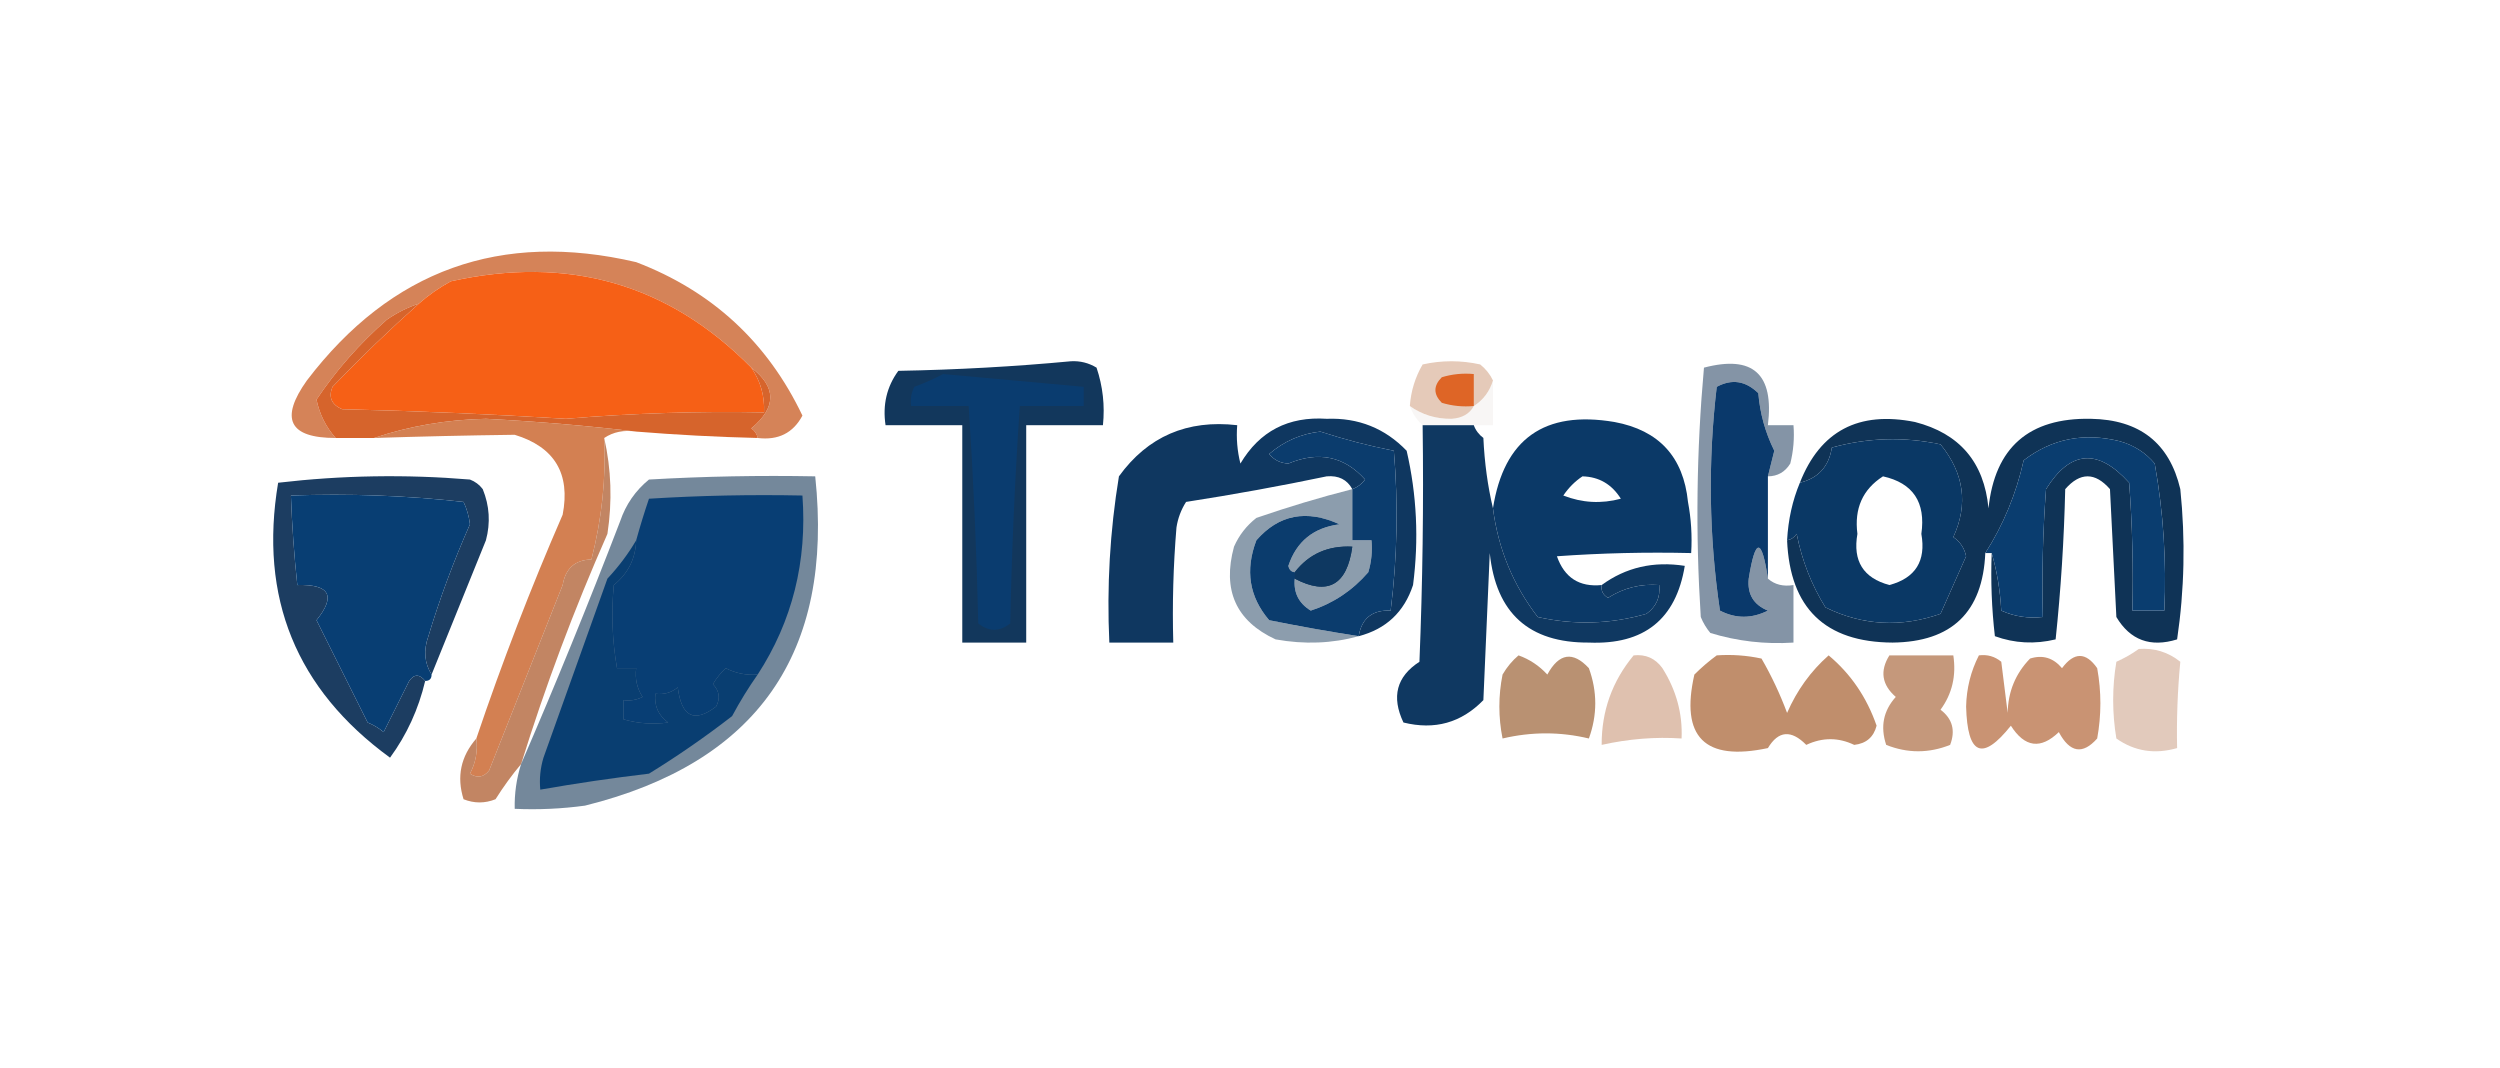
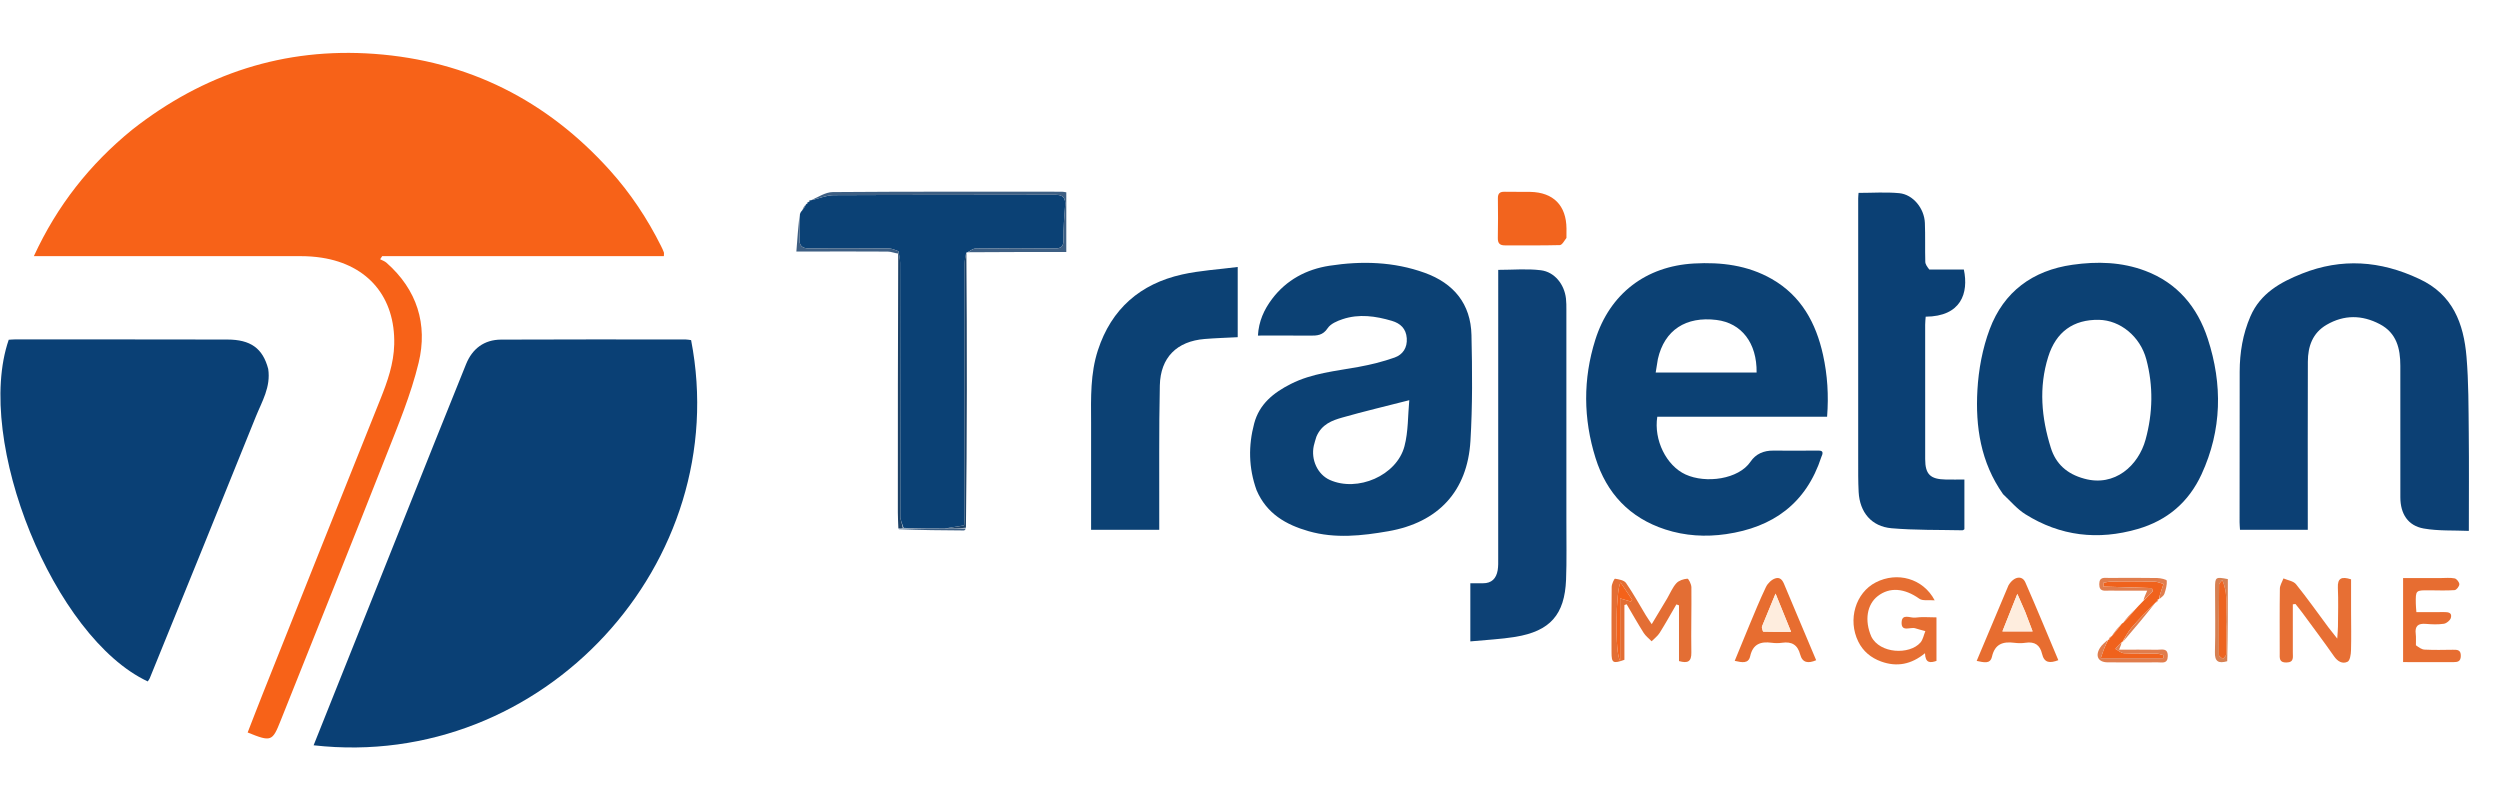
- <svg xmlns="http://www.w3.org/2000/svg" version="1.1" width="391px" height="167px" style="shape-rendering:geometricPrecision; text-rendering:geometricPrecision; image-rendering:optimizeQuality; fill-rule:evenodd; clip-rule:evenodd">
-   <g>
-     <path style="opacity:0.882" fill="#cf7242" d="M 118.5,68.5 C 118.389,67.883 118.056,67.383 117.5,67C 121.463,63.705 121.463,60.538 117.5,57.5C 104.577,44.396 88.911,39.896 70.5,44C 68.677,44.997 67.01,46.164 65.5,47.5C 63.745,48.072 62.078,48.906 60.5,50C 56.186,53.8 52.52,57.967 49.5,62.5C 49.984,64.801 50.984,66.801 52.5,68.5C 45.219,68.508 43.719,65.508 48,59.5C 61.17,42.221 78.337,36.054 99.5,41C 111.367,45.534 120.034,53.534 125.5,65C 124.046,67.728 121.712,68.894 118.5,68.5 Z" />
-   </g>
-   <g>
-     <path style="opacity:1" fill="#f66016" d="M 117.5,57.5 C 118.933,59.558 119.6,61.892 119.5,64.5C 109.148,64.296 98.814,64.629 88.5,65.5C 76.846,64.778 65.179,64.278 53.5,64C 51.842,63.275 51.342,62.108 52,60.5C 56.473,55.855 60.973,51.522 65.5,47.5C 67.01,46.164 68.677,44.997 70.5,44C 88.911,39.896 104.577,44.396 117.5,57.5 Z" />
-   </g>
-   <g>
-     <path style="opacity:0.388" fill="#bd764a" d="M 233.5,59.5 C 232.978,61.219 231.978,62.553 230.5,63.5C 229.848,64.725 228.681,65.392 227,65.5C 224.558,65.518 222.392,64.851 220.5,63.5C 220.665,61.173 221.331,59.007 222.5,57C 225.5,56.333 228.5,56.333 231.5,57C 232.381,57.708 233.047,58.542 233.5,59.5 Z" />
-   </g>
-   <g>
-     <path style="opacity:1" fill="#de6526" d="M 230.5,63.5 C 228.801,63.66 227.134,63.493 225.5,63C 224.167,61.667 224.167,60.333 225.5,59C 227.134,58.507 228.801,58.34 230.5,58.5C 230.5,60.167 230.5,61.833 230.5,63.5 Z" />
-   </g>
-   <g>
-     <path style="opacity:1" fill="#12375c" d="M 167.5,56.5 C 168.93,56.421 170.264,56.754 171.5,57.5C 172.484,60.428 172.817,63.428 172.5,66.5C 168.5,66.5 164.5,66.5 160.5,66.5C 160.5,77.833 160.5,89.167 160.5,100.5C 157.167,100.5 153.833,100.5 150.5,100.5C 150.5,89.167 150.5,77.833 150.5,66.5C 146.5,66.5 142.5,66.5 138.5,66.5C 138.02,63.315 138.686,60.481 140.5,58C 149.676,57.83 158.676,57.33 167.5,56.5 Z" />
-   </g>
-   <g>
-     <path style="opacity:1" fill="#0a3c6f" d="M 147.5,58.5 C 154.833,59.167 162.167,59.833 169.5,60.5C 169.5,61.5 169.5,62.5 169.5,63.5C 166.167,63.5 162.833,63.5 159.5,63.5C 158.732,74.801 158.232,86.134 158,97.5C 156.333,98.833 154.667,98.833 153,97.5C 152.744,86.141 152.244,74.808 151.5,63.5C 148.5,63.5 145.5,63.5 142.5,63.5C 142.351,62.448 142.517,61.448 143,60.5C 144.622,59.901 146.122,59.234 147.5,58.5 Z" />
-   </g>
-   <g>
-     <path style="opacity:0.966" fill="#d55f25" d="M 65.5,47.5 C 60.973,51.522 56.473,55.855 52,60.5C 51.342,62.108 51.842,63.275 53.5,64C 65.179,64.278 76.846,64.778 88.5,65.5C 98.814,64.629 109.148,64.296 119.5,64.5C 119.6,61.892 118.933,59.558 117.5,57.5C 121.463,60.538 121.463,63.705 117.5,67C 118.056,67.383 118.389,67.883 118.5,68.5C 112.155,68.347 105.822,68.014 99.5,67.5C 91.842,66.585 84.008,65.918 76,65.5C 69.882,65.632 64.049,66.632 58.5,68.5C 56.5,68.5 54.5,68.5 52.5,68.5C 50.984,66.801 49.984,64.801 49.5,62.5C 52.52,57.967 56.186,53.8 60.5,50C 62.078,48.906 63.745,48.072 65.5,47.5 Z" />
-   </g>
-   <g>
-     <path style="opacity:0.055" fill="#806048" d="M 233.5,59.5 C 233.5,61.833 233.5,64.167 233.5,66.5C 232.5,66.5 231.5,66.5 230.5,66.5C 227.833,66.5 225.167,66.5 222.5,66.5C 221.599,65.71 220.932,64.71 220.5,63.5C 222.392,64.851 224.558,65.518 227,65.5C 228.681,65.392 229.848,64.725 230.5,63.5C 231.978,62.553 232.978,61.219 233.5,59.5 Z" />
-   </g>
-   <g>
-     <path style="opacity:0.867" fill="#cc6c37" d="M 99.5,67.5 C 97.585,67.216 95.919,67.549 94.5,68.5C 94.793,74.812 94.127,81.145 92.5,87.5C 89.951,87.561 88.451,88.894 88,91.5C 84.133,101.221 80.3,110.888 76.5,120.5C 75.635,121.583 74.635,121.749 73.5,121C 74.406,119.301 74.739,117.467 74.5,115.5C 78.512,103.628 83.012,91.961 88,80.5C 89.239,74.075 86.739,69.909 80.5,68C 73.032,68.097 65.699,68.264 58.5,68.5C 64.049,66.632 69.882,65.632 76,65.5C 84.008,65.918 91.842,66.585 99.5,67.5 Z" />
-   </g>
-   <g>
-     <path style="opacity:1" fill="#0a396b" d="M 276.5,74.5 C 276.5,79.833 276.5,85.167 276.5,90.5C 275.54,84.043 274.54,84.043 273.5,90.5C 273.257,92.921 274.257,94.588 276.5,95.5C 273.966,96.777 271.466,96.777 269,95.5C 267.279,83.868 267.113,72.202 268.5,60.5C 270.861,59.224 273.028,59.557 275,61.5C 275.261,64.663 276.094,67.663 277.5,70.5C 277.154,71.849 276.821,73.183 276.5,74.5 Z" />
-   </g>
-   <g>
-     <path style="opacity:0.945" fill="#0f3258" d="M 67.5,105.5 C 66.377,103.712 66.211,101.712 67,99.5C 68.792,93.57 70.959,87.736 73.5,82C 73.355,80.774 73.022,79.607 72.5,78.5C 63.525,77.502 54.525,77.168 45.5,77.5C 45.669,82.181 46.002,86.848 46.5,91.5C 51.574,91.361 52.574,93.194 49.5,97C 52.167,102.334 54.834,107.667 57.5,113C 58.416,113.374 59.25,113.874 60,114.5C 61.327,111.869 62.66,109.202 64,106.5C 64.77,105.402 65.603,105.402 66.5,106.5C 65.452,110.926 63.618,114.926 61,118.5C 46.315,107.794 40.482,93.461 43.5,75.5C 53.483,74.334 63.483,74.168 73.5,75C 74.308,75.308 74.975,75.808 75.5,76.5C 76.562,79.103 76.728,81.769 76,84.5C 73.154,91.521 70.32,98.521 67.5,105.5 Z" />
-   </g>
-   <g>
-     <path style="opacity:1" fill="#083e73" d="M 67.5,105.5 C 67.5,106.167 67.167,106.5 66.5,106.5C 65.603,105.402 64.77,105.402 64,106.5C 62.66,109.202 61.327,111.869 60,114.5C 59.25,113.874 58.416,113.374 57.5,113C 54.834,107.667 52.167,102.334 49.5,97C 52.574,93.194 51.574,91.361 46.5,91.5C 46.002,86.848 45.669,82.181 45.5,77.5C 54.525,77.168 63.525,77.502 72.5,78.5C 73.022,79.607 73.355,80.774 73.5,82C 70.959,87.736 68.792,93.57 67,99.5C 66.211,101.712 66.377,103.712 67.5,105.5 Z" />
-   </g>
-   <g>
-     <path style="opacity:1" fill="#0f3760" d="M 212.5,99.5 C 212.967,96.703 214.633,95.369 217.5,95.5C 218.538,87.194 218.705,78.861 218,70.5C 214.146,69.744 210.312,68.744 206.5,67.5C 203.472,67.847 200.806,69.014 198.5,71C 199.263,71.944 200.263,72.444 201.5,72.5C 206.234,70.525 210.234,71.359 213.5,75C 212.956,75.717 212.289,76.217 211.5,76.5C 210.688,75.007 209.355,74.34 207.5,74.5C 200.273,76.012 192.939,77.345 185.5,78.5C 184.719,79.729 184.219,81.062 184,82.5C 183.501,88.491 183.334,94.491 183.5,100.5C 180.167,100.5 176.833,100.5 173.5,100.5C 173.09,91.75 173.59,83.084 175,74.5C 179.513,68.265 185.68,65.599 193.5,66.5C 193.338,68.527 193.505,70.527 194,72.5C 197.001,67.434 201.501,65.101 207.5,65.5C 212.444,65.313 216.611,66.98 220,70.5C 221.591,77.392 221.924,84.392 221,91.5C 219.613,95.721 216.779,98.388 212.5,99.5 Z M 202.5,90.5 C 202.5,90.167 202.5,89.833 202.5,89.5C 204.712,86.642 207.712,85.309 211.5,85.5C 210.67,91.534 207.67,93.201 202.5,90.5 Z" />
-   </g>
-   <g>
-     <path style="opacity:1" fill="#0b3c6d" d="M 212.5,99.5 C 207.858,98.778 203.191,97.944 198.5,97C 195.379,93.356 194.712,89.189 196.5,84.5C 200.011,80.478 204.344,79.645 209.5,82C 205.43,82.524 202.764,84.691 201.5,88.5C 201.624,89.107 201.957,89.44 202.5,89.5C 202.5,89.833 202.5,90.167 202.5,90.5C 202.284,92.681 203.117,94.347 205,95.5C 208.526,94.356 211.526,92.356 214,89.5C 214.494,87.866 214.66,86.199 214.5,84.5C 213.5,84.5 212.5,84.5 211.5,84.5C 211.5,81.833 211.5,79.167 211.5,76.5C 212.289,76.217 212.956,75.717 213.5,75C 210.234,71.359 206.234,70.525 201.5,72.5C 200.263,72.444 199.263,71.944 198.5,71C 200.806,69.014 203.472,67.847 206.5,67.5C 210.312,68.744 214.146,69.744 218,70.5C 218.705,78.861 218.538,87.194 217.5,95.5C 214.633,95.369 212.967,96.703 212.5,99.5 Z M 202.5,90.5 C 202.5,90.167 202.5,89.833 202.5,89.5C 204.712,86.642 207.712,85.309 211.5,85.5C 210.67,91.534 207.67,93.201 202.5,90.5 Z" />
-   </g>
-   <g>
-     <path style="opacity:0.484" fill="#113354" d="M 211.5,76.5 C 211.5,79.167 211.5,81.833 211.5,84.5C 212.5,84.5 213.5,84.5 214.5,84.5C 214.66,86.199 214.494,87.866 214,89.5C 211.526,92.356 208.526,94.356 205,95.5C 203.117,94.347 202.284,92.681 202.5,90.5C 207.67,93.201 210.67,91.534 211.5,85.5C 207.712,85.309 204.712,86.642 202.5,89.5C 201.957,89.44 201.624,89.107 201.5,88.5C 202.764,84.691 205.43,82.524 209.5,82C 204.344,79.645 200.011,80.478 196.5,84.5C 194.712,89.189 195.379,93.356 198.5,97C 203.191,97.944 207.858,98.778 212.5,99.5C 208.354,100.647 204.02,100.814 199.5,100C 193.311,97.136 191.144,92.303 193,85.5C 193.785,83.714 194.951,82.214 196.5,81C 201.464,79.287 206.464,77.787 211.5,76.5 Z M 202.5,90.5 C 202.5,90.167 202.5,89.833 202.5,89.5C 204.712,86.642 207.712,85.309 211.5,85.5C 210.67,91.534 207.67,93.201 202.5,90.5 Z" />
-   </g>
-   <g>
-     <path style="opacity:1" fill="#0f3356" d="M 311.5,86.5 C 312.319,89.305 312.819,92.305 313,95.5C 315.041,96.423 317.208,96.756 319.5,96.5C 319.334,89.825 319.5,83.158 320,76.5C 323.786,70.416 328.12,70.083 333,75.5C 333.5,82.158 333.666,88.825 333.5,95.5C 335.167,95.5 336.833,95.5 338.5,95.5C 338.856,87.762 338.356,80.095 337,72.5C 335.565,70.789 333.731,69.622 331.5,69C 325.906,67.618 320.906,68.618 316.5,72C 315.33,77.237 313.33,82.07 310.5,86.5C 310.101,95.732 305.268,100.399 296,100.5C 285.443,100.444 279.943,95.11 279.5,84.5C 280.117,84.389 280.617,84.056 281,83.5C 281.824,87.656 283.324,91.489 285.5,95C 291.307,97.845 297.307,98.179 303.5,96C 304.825,93.015 306.158,90.015 307.5,87C 307.241,85.739 306.574,84.739 305.5,84C 307.857,78.879 307.191,74.046 303.5,69.5C 297.807,68.279 292.14,68.446 286.5,70C 286.043,72.956 284.377,74.789 281.5,75.5C 284.685,67.404 290.685,64.237 299.5,66C 306.484,67.793 310.317,72.293 311,79.5C 311.996,69.987 317.33,65.321 327,65.5C 334.639,65.627 339.306,69.293 341,76.5C 341.814,84.413 341.647,92.246 340.5,100C 336.328,101.291 333.161,100.124 331,96.5C 330.667,89.833 330.333,83.167 330,76.5C 327.667,73.833 325.333,73.833 323,76.5C 322.817,84.412 322.317,92.246 321.5,100C 318.24,100.784 315.073,100.617 312,99.5C 311.501,95.179 311.334,90.846 311.5,86.5 Z" />
-   </g>
-   <g>
-     <path style="opacity:1" fill="#0a3d6f" d="M 311.5,86.5 C 311.167,86.5 310.833,86.5 310.5,86.5C 313.33,82.07 315.33,77.237 316.5,72C 320.906,68.618 325.906,67.618 331.5,69C 333.731,69.622 335.565,70.789 337,72.5C 338.356,80.095 338.856,87.762 338.5,95.5C 336.833,95.5 335.167,95.5 333.5,95.5C 333.666,88.825 333.5,82.158 333,75.5C 328.12,70.083 323.786,70.416 320,76.5C 319.5,83.158 319.334,89.825 319.5,96.5C 317.208,96.756 315.041,96.423 313,95.5C 312.819,92.305 312.319,89.305 311.5,86.5 Z" />
-   </g>
-   <g>
-     <path style="opacity:0.999" fill="#0a3865" d="M 279.5,84.5 C 279.676,81.273 280.343,78.273 281.5,75.5C 284.377,74.789 286.043,72.956 286.5,70C 292.14,68.446 297.807,68.279 303.5,69.5C 307.191,74.046 307.857,78.879 305.5,84C 306.574,84.739 307.241,85.739 307.5,87C 306.158,90.015 304.825,93.015 303.5,96C 297.307,98.179 291.307,97.845 285.5,95C 283.324,91.489 281.824,87.656 281,83.5C 280.617,84.056 280.117,84.389 279.5,84.5 Z M 294.5,74.5 C 299.204,75.55 301.204,78.55 300.5,83.5C 301.25,87.739 299.583,90.405 295.5,91.5C 291.417,90.405 289.75,87.739 290.5,83.5C 289.985,79.54 291.318,76.54 294.5,74.5 Z" />
-   </g>
-   <g>
-     <path style="opacity:1" fill="#0b3967" d="M 250.5,91.5 C 250.369,92.376 250.702,93.043 251.5,93.5C 253.943,91.945 256.61,91.278 259.5,91.5C 259.703,93.39 259.037,94.89 257.5,96C 251.873,97.625 246.206,97.792 240.5,96.5C 236.638,91.462 234.304,85.795 233.5,79.5C 235.205,68.643 241.538,64.143 252.5,66C 259.455,67.289 263.289,71.455 264,78.5C 264.497,81.146 264.664,83.813 264.5,86.5C 257.492,86.334 250.492,86.5 243.5,87C 244.677,90.349 247.01,91.849 250.5,91.5 Z M 247.5,74.5 C 250.084,74.569 252.084,75.736 253.5,78C 250.446,78.821 247.446,78.655 244.5,77.5C 245.34,76.265 246.34,75.265 247.5,74.5 Z" />
-   </g>
-   <g>
-     <path style="opacity:0.524" fill="#143355" d="M 276.5,74.5 C 276.821,73.183 277.154,71.849 277.5,70.5C 276.094,67.663 275.261,64.663 275,61.5C 273.028,59.557 270.861,59.224 268.5,60.5C 267.113,72.202 267.279,83.868 269,95.5C 271.466,96.777 273.966,96.777 276.5,95.5C 274.257,94.588 273.257,92.921 273.5,90.5C 274.54,84.043 275.54,84.043 276.5,90.5C 277.568,91.434 278.901,91.768 280.5,91.5C 280.5,94.5 280.5,97.5 280.5,100.5C 276.064,100.79 271.73,100.29 267.5,99C 266.874,98.25 266.374,97.416 266,96.5C 265.167,83.487 265.334,70.487 266.5,57.5C 274.158,55.485 277.491,58.485 276.5,66.5C 277.833,66.5 279.167,66.5 280.5,66.5C 280.662,68.527 280.495,70.527 280,72.5C 279.184,73.823 278.017,74.489 276.5,74.5 Z" />
-   </g>
-   <g>
-     <path style="opacity:1" fill="#0f3861" d="M 222.5,66.5 C 225.167,66.5 227.833,66.5 230.5,66.5C 230.783,67.289 231.283,67.956 232,68.5C 232.177,72.356 232.677,76.023 233.5,79.5C 234.304,85.795 236.638,91.462 240.5,96.5C 246.206,97.792 251.873,97.625 257.5,96C 259.037,94.89 259.703,93.39 259.5,91.5C 256.61,91.278 253.943,91.945 251.5,93.5C 250.702,93.043 250.369,92.376 250.5,91.5C 254.274,88.738 258.607,87.738 263.5,88.5C 262.128,96.86 257.128,100.86 248.5,100.5C 239.132,100.556 233.966,95.889 233,86.5C 232.667,94.167 232.333,101.833 232,109.5C 228.548,113.046 224.382,114.213 219.5,113C 217.587,108.979 218.42,105.813 222,103.5C 222.5,91.171 222.667,78.838 222.5,66.5 Z" />
-   </g>
-   <g>
-     <path style="opacity:0.859" fill="#b87149" d="M 94.5,68.5 C 95.611,73.416 95.778,78.416 95,83.5C 89.797,95.282 85.297,107.282 81.5,119.5C 80.082,121.187 78.749,123.02 77.5,125C 75.833,125.667 74.167,125.667 72.5,125C 71.395,121.477 72.061,118.31 74.5,115.5C 74.739,117.467 74.406,119.301 73.5,121C 74.635,121.749 75.635,121.583 76.5,120.5C 80.3,110.888 84.133,101.221 88,91.5C 88.451,88.894 89.951,87.561 92.5,87.5C 94.127,81.145 94.793,74.812 94.5,68.5 Z" />
-   </g>
-   <g>
-     <path style="opacity:0.827" fill="#b98360" d="M 295.5,102.5 C 298.833,102.5 302.167,102.5 305.5,102.5C 305.98,105.685 305.314,108.519 303.5,111C 305.363,112.418 305.863,114.251 305,116.5C 301.667,117.833 298.333,117.833 295,116.5C 294.056,113.653 294.556,111.153 296.5,109C 294.316,107.102 293.983,104.936 295.5,102.5 Z" />
-   </g>
-   <g>
-     <path style="opacity:0.933" fill="#b48968" d="M 237.5,102.5 C 239.229,103.117 240.729,104.117 242,105.5C 243.835,102.142 246.002,101.809 248.5,104.5C 249.833,108.167 249.833,111.833 248.5,115.5C 244.034,114.433 239.534,114.433 235,115.5C 234.333,112.167 234.333,108.833 235,105.5C 235.698,104.309 236.531,103.309 237.5,102.5 Z" />
-   </g>
-   <g>
-     <path style="opacity:0.918" fill="#bb845f" d="M 268.5,102.5 C 270.857,102.337 273.19,102.503 275.5,103C 277.054,105.686 278.388,108.519 279.5,111.5C 281.046,107.955 283.213,104.955 286,102.5C 289.462,105.398 291.962,109.064 293.5,113.5C 293.038,115.291 291.871,116.291 290,116.5C 287.521,115.313 285.021,115.313 282.5,116.5C 280.137,114.103 278.137,114.27 276.5,117C 266.611,119.111 262.778,115.278 265,105.5C 266.145,104.364 267.312,103.364 268.5,102.5 Z" />
-   </g>
-   <g>
-     <path style="opacity:0.49" fill="#c49276" d="M 334.5,101.5 C 336.936,101.317 339.103,101.984 341,103.5C 340.569,108.062 340.403,112.562 340.5,117C 337.007,118.004 333.841,117.504 331,115.5C 330.333,111.5 330.333,107.5 331,103.5C 332.302,102.915 333.469,102.249 334.5,101.5 Z" />
-   </g>
-   <g>
-     <path style="opacity:0.905" fill="#c38864" d="M 309.5,102.5 C 310.822,102.33 311.989,102.663 313,103.5C 313.333,106.167 313.667,108.833 314,111.5C 314.059,108.178 315.226,105.344 317.5,103C 319.464,102.376 321.131,102.876 322.5,104.5C 324.392,101.956 326.225,101.956 328,104.5C 328.667,108.167 328.667,111.833 328,115.5C 325.724,118.064 323.724,117.73 322,114.5C 319.165,117.236 316.665,116.903 314.5,113.5C 310.033,119.111 307.7,118.111 307.5,110.5C 307.564,107.65 308.23,104.983 309.5,102.5 Z" />
-   </g>
-   <g>
-     <path style="opacity:0.518" fill="#c18765" d="M 255.5,102.5 C 257.39,102.297 258.89,102.963 260,104.5C 262.17,107.942 263.17,111.609 263,115.5C 258.907,115.222 254.741,115.556 250.5,116.5C 250.476,111.217 252.143,106.55 255.5,102.5 Z" />
-   </g>
-   <g>
-     <path style="opacity:0.58" fill="#103253" d="M 81.5,119.5 C 86.89,107.036 92.057,94.369 97,81.5C 97.883,78.898 99.383,76.731 101.5,75C 110.16,74.5 118.827,74.334 127.5,74.5C 130.435,102.136 118.435,119.303 91.5,126C 87.848,126.499 84.182,126.665 80.5,126.5C 80.448,124.097 80.781,121.764 81.5,119.5 Z" />
-   </g>
-   <g>
-     <path style="opacity:1" fill="#093e71" d="M 99.5,84.5 C 99.405,87.358 98.238,89.691 96,91.5C 95.585,95.848 95.751,100.181 96.5,104.5C 97.5,104.5 98.5,104.5 99.5,104.5C 99.287,106.144 99.62,107.644 100.5,109C 99.552,109.483 98.552,109.649 97.5,109.5C 97.5,110.5 97.5,111.5 97.5,112.5C 99.819,113.167 102.153,113.334 104.5,113C 102.963,111.89 102.297,110.39 102.5,108.5C 103.822,108.67 104.989,108.337 106,107.5C 106.577,112.126 108.577,113.126 112,110.5C 112.684,109.216 112.517,108.049 111.5,107C 112.047,106.075 112.713,105.242 113.5,104.5C 115.071,105.309 116.738,105.643 118.5,105.5C 117.052,107.555 115.719,109.722 114.5,112C 110.27,115.271 105.936,118.271 101.5,121C 95.796,121.677 90.129,122.511 84.5,123.5C 84.34,121.801 84.507,120.134 85,118.5C 88.33,109.191 91.663,99.858 95,90.5C 96.764,88.611 98.264,86.611 99.5,84.5 Z" />
-   </g>
-   <g>
-     <path style="opacity:1" fill="#083e74" d="M 118.5,105.5 C 116.738,105.643 115.071,105.309 113.5,104.5C 112.713,105.242 112.047,106.075 111.5,107C 112.517,108.049 112.684,109.216 112,110.5C 108.577,113.126 106.577,112.126 106,107.5C 104.989,108.337 103.822,108.67 102.5,108.5C 102.297,110.39 102.963,111.89 104.5,113C 102.153,113.334 99.819,113.167 97.5,112.5C 97.5,111.5 97.5,110.5 97.5,109.5C 98.552,109.649 99.552,109.483 100.5,109C 99.62,107.644 99.287,106.144 99.5,104.5C 98.5,104.5 97.5,104.5 96.5,104.5C 95.751,100.181 95.585,95.848 96,91.5C 98.238,89.691 99.405,87.358 99.5,84.5C 100.103,82.321 100.77,80.154 101.5,78C 109.493,77.5 117.493,77.334 125.5,77.5C 126.255,87.814 123.922,97.148 118.5,105.5 Z" />
-   </g>
+ <svg xmlns="http://www.w3.org/2000/svg" width="526" height="167" viewBox="0 0 526 167" fill="none">
+   <path d="M27.775 27.318C42.822 15.475 59.817 9.959 78.749 11.333C98.494 12.767 115.063 21.099 128.329 35.849C132.659 40.664 136.218 46.016 139.106 51.813C139.313 52.227 139.512 52.648 139.672 53.082C139.735 53.252 139.682 53.465 139.682 53.885C119.92 53.885 100.169 53.885 80.418 53.885C80.271 54.105 80.125 54.325 79.979 54.546C80.425 54.784 80.937 54.947 81.307 55.273C87.75 60.939 90.033 68.246 88.08 76.324C86.455 83.043 83.742 89.526 81.2 95.992C73.895 114.574 66.421 133.091 59.039 151.643C57.304 156.003 57.072 156.13 52.106 154.114C53.172 151.38 54.226 148.626 55.318 145.887C63.548 125.243 71.764 104.594 80.041 83.969C81.535 80.248 82.846 76.512 82.944 72.463C83.183 62.581 77.476 55.741 67.703 54.223C66.267 54 64.798 53.895 63.344 53.894C45.675 53.874 28.005 53.884 10.335 53.887C9.412 53.887 8.489 53.887 7.127 53.887C12.034 43.246 18.871 34.581 27.775 27.318Z" fill="#F76218" />
+   <path d="M84.991 109.224C89.376 98.253 93.687 87.418 98.064 76.609C99.379 73.361 101.874 71.472 105.415 71.454C118.369 71.389 131.323 71.422 144.277 71.427C144.663 71.427 145.048 71.519 145.409 71.565C154.462 118.302 114.329 162.267 65.984 156.81C72.321 140.953 78.632 125.161 84.991 109.224Z" fill="#0A4075" />
+   <path d="M56.433 77.633C57.001 81.452 55.099 84.495 53.83 87.65C46.443 106.027 38.96 124.365 31.503 142.714C31.406 142.953 31.222 143.156 31.082 143.371C11.372 134.172 -5.489 92.756 1.837 71.485C2.268 71.46 2.726 71.41 3.184 71.41C18.058 71.414 32.932 71.408 47.806 71.438C52.744 71.447 55.292 73.284 56.433 77.633Z" fill="#0A4075" />
+   <path d="M383.229 96.098C380.017 105.98 372.981 110.956 363.175 112.381C358.867 113.008 354.547 112.757 350.37 111.396C342.867 108.949 338.025 103.8 335.698 96.354C333.117 88.097 333.042 79.755 335.654 71.483C338.709 61.809 346.278 56.004 356.41 55.439C362.135 55.12 367.707 55.799 372.776 58.693C378.975 62.232 382.087 67.951 383.569 74.685C384.498 78.907 384.774 83.192 384.421 87.677C372.4 87.677 360.533 87.677 348.694 87.677C347.927 92.579 350.595 97.971 354.634 99.827C358.917 101.794 365.809 100.837 368.306 97.144C369.42 95.497 371.092 94.783 373.108 94.807C376.163 94.843 379.22 94.812 382.276 94.805C383.053 94.804 383.881 94.74 383.229 96.098ZM348.817 75.534C348.665 76.471 348.514 77.408 348.356 78.385C355.633 78.385 362.613 78.385 369.59 78.385C369.676 72.172 366.435 67.971 361.162 67.318C354.729 66.522 350.202 69.422 348.817 75.534Z" fill="#0C4174" />
+   <path d="M264.381 103.133C262.682 98.408 262.643 93.764 263.878 89.102C264.969 84.983 267.976 82.609 271.595 80.779C276.066 78.519 280.969 78.087 285.782 77.209C288.369 76.736 290.955 76.104 293.428 75.225C295.137 74.618 296.127 73.176 295.983 71.159C295.838 69.133 294.637 68.036 292.852 67.507C289.435 66.495 285.954 65.997 282.486 67.152C281.332 67.536 279.952 68.122 279.34 69.053C278.34 70.571 277.11 70.633 275.619 70.617C272.043 70.578 268.466 70.604 264.669 70.604C264.832 67.6 265.958 65.137 267.634 62.911C270.668 58.88 274.889 56.655 279.731 55.909C286.48 54.87 293.237 55.042 299.766 57.402C305.877 59.611 309.446 63.94 309.597 70.486C309.768 77.912 309.827 85.366 309.382 92.775C308.747 103.365 302.606 109.94 292.093 111.772C286.532 112.74 280.901 113.358 275.331 111.763C270.585 110.403 266.509 108.102 264.381 103.133ZM276.972 91.873C276.787 92.508 276.563 93.134 276.423 93.779C275.781 96.732 277.234 99.826 279.776 100.972C285.615 103.603 293.871 100.068 295.499 93.89C296.318 90.783 296.206 87.43 296.513 84.202C291.502 85.485 286.938 86.562 282.434 87.845C280.286 88.457 278.092 89.239 276.972 91.873Z" fill="#0C4174" />
+   <path d="M421.441 103.971C416.728 97.284 415.61 89.756 416.049 82.046C416.293 77.743 417.12 73.303 418.627 69.277C421.583 61.378 427.663 56.898 436.052 55.707C441.242 54.97 446.391 55.107 451.361 56.981C458.125 59.531 462.332 64.597 464.512 71.269C467.652 80.88 467.495 90.474 463.212 99.776C460.514 105.635 456.022 109.49 449.769 111.303C441.404 113.727 433.48 112.81 426.105 108.174C424.396 107.1 423.041 105.465 421.441 103.971ZM438.546 100.716C444.939 102.483 449.93 97.968 451.43 92.484C452.958 86.898 453.083 81.225 451.58 75.597C450.296 70.792 446.098 67.369 441.604 67.293C436.245 67.202 432.589 69.811 430.942 75.073C428.93 81.5 429.517 87.901 431.492 94.215C432.535 97.549 434.82 99.711 438.546 100.716Z" fill="#0C4174" />
+   <path d="M508.971 58.668C516.095 61.935 518.362 68.1 518.952 75.055C519.406 80.395 519.37 85.782 519.428 91.149C519.5 97.85 519.445 104.552 519.445 111.7C516.201 111.558 513.007 111.74 509.941 111.196C506.641 110.61 505.043 108.129 505.035 104.646C505.013 95.418 505.021 86.189 505.03 76.961C505.034 73.323 504.238 70.055 500.716 68.204C496.988 66.244 493.214 66.185 489.517 68.335C486.544 70.065 485.585 72.895 485.573 76.1C485.534 87.121 485.558 98.142 485.558 109.163C485.558 109.883 485.558 110.602 485.558 111.468C480.751 111.468 476.088 111.468 471.297 111.468C471.263 110.89 471.207 110.377 471.207 109.864C471.208 99.307 471.201 88.751 471.228 78.195C471.239 74.182 471.88 70.281 473.488 66.566C475.588 61.715 479.784 59.379 484.361 57.56C492.659 54.264 500.826 54.831 508.971 58.668Z" fill="#0C4074" />
+   <path d="M168.306 45.047C168.379 44.835 168.453 44.624 168.748 44.31C169.199 43.77 169.429 43.334 169.66 42.897C169.66 42.897 169.697 42.874 169.814 42.87C169.97 42.746 170.01 42.627 170.05 42.508C170.05 42.508 170.088 42.475 170.21 42.472C170.387 42.352 170.441 42.234 170.495 42.117C170.495 42.117 170.526 42.113 170.683 42.124C172.36 41.762 173.876 41.073 175.396 41.066C190.937 40.985 206.478 41.037 222.019 40.984C223.769 40.978 224.21 41.696 224.094 43.258C223.919 45.63 223.729 48.011 223.76 50.385C223.78 51.91 223.248 52.299 221.796 52.28C216.285 52.208 210.772 52.224 205.26 52.289C204.662 52.297 204.07 52.834 203.475 53.125C203.475 53.125 203.419 53.09 203.298 53.155C203.102 54.002 202.962 54.782 202.961 55.563C202.949 73.163 202.953 90.763 202.948 108.363C202.947 109.13 202.884 109.896 202.855 110.539C201.377 110.789 200.166 110.994 198.769 111.202C195.791 111.2 192.998 111.194 190.108 111.067C189.806 110.161 189.426 109.377 189.424 108.592C189.39 90.835 189.402 73.079 189.385 55.323C189.385 54.551 189.202 53.779 189.033 52.859C188.288 52.557 187.613 52.276 186.937 52.271C181.425 52.235 175.912 52.205 170.401 52.278C168.752 52.3 168.103 51.736 168.215 50.083C168.329 48.41 168.282 46.726 168.306 45.047Z" fill="#0B4175" />
+   <path d="M329.568 109.607C329.554 113.856 329.658 117.91 329.5 121.953C329.212 129.326 326.151 132.79 318.828 133.994C315.775 134.496 312.66 134.628 309.359 134.949C309.359 130.722 309.359 126.856 309.359 122.717C310.213 122.717 311.112 122.711 312.012 122.718C313.86 122.733 314.818 121.691 315.109 119.991C315.253 119.149 315.221 118.272 315.221 117.411C315.227 98.026 315.225 78.642 315.226 59.258C315.226 58.469 315.226 57.68 315.226 56.78C318.309 56.78 321.29 56.5 324.192 56.859C327.106 57.219 329.146 59.847 329.48 62.812C329.569 63.6 329.566 64.401 329.566 65.196C329.57 79.933 329.569 94.671 329.568 109.607Z" fill="#0D4175" />
+   <path d="M405.921 56.704C408.49 56.712 410.865 56.712 413.195 56.712C414.241 61.698 412.607 66.577 405.165 66.629C405.127 67.183 405.055 67.753 405.055 68.323C405.049 77.75 405.043 87.177 405.059 96.605C405.064 99.794 406.13 100.833 409.38 100.892C410.632 100.915 411.886 100.896 413.309 100.896C413.309 104.445 413.309 107.857 413.309 111.349C413.225 111.397 413.057 111.576 412.892 111.572C407.923 111.464 402.934 111.57 397.992 111.144C393.757 110.778 391.284 107.784 391.059 103.513C390.941 101.261 390.966 99.001 390.965 96.744C390.959 78.42 390.961 60.097 390.964 41.773C390.964 41.387 391.013 41.001 391.042 40.585C393.95 40.585 396.797 40.377 399.599 40.643C402.504 40.917 404.875 43.839 404.995 46.922C405.101 49.64 405.003 52.366 405.081 55.086C405.096 55.628 405.502 56.16 405.921 56.704Z" fill="#0B4074" />
+   <path d="M229.566 88.88C229.531 83.637 229.409 78.578 230.998 73.696C233.833 64.986 239.897 59.726 248.713 57.751C252.485 56.906 256.398 56.694 260.414 56.172C260.414 61.412 260.414 66.101 260.414 70.945C258.04 71.07 255.743 71.135 253.456 71.323C247.627 71.801 244.158 75.191 244.029 81.102C243.825 90.457 243.93 99.818 243.905 109.177C243.904 109.893 243.905 110.609 243.905 111.466C239.11 111.466 234.501 111.466 229.566 111.466C229.566 104.011 229.566 96.545 229.566 88.88Z" fill="#0C4174" />
+   <path d="M329.58 50.056C329.112 50.699 328.656 51.555 328.177 51.569C324.334 51.676 320.487 51.611 316.642 51.627C315.55 51.632 315.121 51.186 315.143 50.073C315.199 47.29 315.196 44.505 315.156 41.721C315.14 40.665 315.596 40.323 316.588 40.347C318.377 40.389 320.168 40.34 321.958 40.373C326.827 40.463 329.547 43.223 329.588 48.089C329.593 48.685 329.584 49.282 329.58 50.056Z" fill="#F2641E" />
+   <path d="M393.721 133.927C395.517 137.548 401.751 137.818 404.055 135.199C404.605 134.574 404.758 133.6 405.093 132.786C404.384 132.59 403.668 132.419 402.969 132.192C401.952 131.861 400.014 133.079 400.099 130.933C400.175 128.997 401.969 130.086 402.962 129.947C404.381 129.747 405.849 129.896 407.434 129.896C407.434 133.034 407.434 135.988 407.434 139.053C406.125 139.502 405.085 139.558 405.019 137.436C402.142 139.799 399.107 140.384 395.799 139.186C393.652 138.408 391.984 137.039 390.976 134.98C388.72 130.37 390.407 124.728 394.653 122.54C399.152 120.221 404.618 121.675 407.057 126.31C405.76 126.2 404.526 126.467 403.833 125.974C400.711 123.754 397.592 123.456 395.066 125.429C392.819 127.185 392.25 130.533 393.721 133.927Z" fill="#E66E32" />
+   <path d="M482.41 132.728C482.413 134.387 482.428 135.848 482.411 137.309C482.399 138.259 482.713 139.354 481.079 139.391C479.479 139.427 479.653 138.418 479.654 137.408C479.657 132.892 479.616 128.375 479.684 123.86C479.694 123.136 480.174 122.418 480.436 121.697C481.335 122.09 482.534 122.241 483.08 122.919C485.455 125.861 487.636 128.958 489.895 131.994C490.364 132.623 490.865 133.229 491.757 134.362C491.831 133.152 491.903 132.495 491.906 131.838C491.922 129.116 492.014 126.388 491.888 123.671C491.793 121.611 492.678 121.255 494.666 121.892C494.666 124.118 494.664 126.421 494.667 128.724C494.67 131.447 494.733 134.171 494.652 136.892C494.627 137.71 494.435 138.985 493.924 139.233C492.86 139.748 491.852 139.186 491.09 138.095C488.924 134.994 486.649 131.969 484.408 128.921C483.946 128.292 483.446 127.69 482.964 127.076C482.779 127.102 482.594 127.127 482.409 127.152C482.409 128.945 482.409 130.737 482.41 132.728Z" fill="#E76F34" />
+   <path d="M350.795 125.872C351.463 124.712 351.928 123.555 352.719 122.699C353.246 122.129 354.223 121.821 355.029 121.754C355.271 121.734 355.862 122.919 355.869 123.557C355.916 128.131 355.783 132.708 355.86 137.282C355.892 139.185 355.146 139.622 353.261 139.092C353.261 135.21 353.261 131.287 353.261 127.364C353.078 127.297 352.894 127.231 352.711 127.164C351.545 129.167 350.422 131.196 349.191 133.157C348.766 133.834 348.071 134.34 347.5 134.925C346.934 134.339 346.251 133.828 345.825 133.155C344.576 131.181 343.429 129.143 342.243 127.13C342.086 127.19 341.93 127.249 341.774 127.309C341.774 131.169 341.774 135.029 341.774 138.825C339.354 139.685 339.067 139.499 339.065 137.209C339.061 132.633 339.036 128.057 339.097 123.483C339.105 122.876 339.644 121.738 339.795 121.761C340.613 121.888 341.713 122.077 342.118 122.659C343.627 124.831 344.898 127.167 346.27 129.434C346.6 129.98 346.971 130.5 347.52 131.33C348.704 129.366 349.717 127.685 350.795 125.872ZM340.879 133.317C340.879 130.92 340.879 128.522 340.879 125.905C342 126.236 342.559 126.401 343.117 126.566C343.219 126.447 343.322 126.327 343.424 126.208C342.636 125.035 341.848 123.863 340.968 122.553C339.949 124.09 339.734 137.61 340.879 138.988C340.879 136.915 340.879 135.314 340.879 133.317Z" fill="#E36E34" />
+   <path d="M508.31 135.766C508.925 136.206 509.514 136.651 510.124 136.68C512.109 136.775 514.102 136.743 516.091 136.709C517.049 136.692 517.783 136.733 517.754 138.027C517.728 139.163 517.113 139.315 516.211 139.311C512.713 139.296 509.215 139.305 505.609 139.305C505.609 133.348 505.609 127.667 505.609 121.623C508.244 121.623 510.866 121.622 513.487 121.624C514.482 121.624 515.502 121.503 516.46 121.693C516.88 121.776 517.449 122.503 517.445 122.932C517.44 123.366 516.833 124.136 516.448 124.163C514.667 124.289 512.871 124.208 511.08 124.199C508.251 124.185 508.247 124.185 508.288 127.002C508.295 127.516 508.355 128.03 508.407 128.79C510.403 128.79 512.306 128.81 514.208 128.781C515.104 128.767 515.977 128.898 515.658 130.01C515.506 130.538 514.74 131.161 514.179 131.243C512.946 131.425 511.66 131.373 510.408 131.265C508.774 131.124 508.054 131.707 508.272 133.393C508.365 134.111 508.291 134.85 508.31 135.766Z" fill="#E76D31" />
+   <path d="M422.593 123.141C423.723 121.277 425.455 120.987 426.133 122.529C428.5 127.914 430.735 133.358 433.073 138.903C431.326 139.563 430.101 139.532 429.644 137.556C429.219 135.716 428.099 134.943 426.193 135.236C425.416 135.356 424.594 135.343 423.811 135.243C421.427 134.94 419.726 135.479 419.111 138.166C418.734 139.81 417.352 139.338 415.893 139.055C418.146 133.711 420.344 128.498 422.593 123.141ZM426.068 128.66C425.581 127.545 425.093 126.431 424.449 124.959C423.316 127.803 422.35 130.227 421.307 132.845C423.536 132.845 425.46 132.845 427.66 132.845C427.106 131.38 426.645 130.16 426.068 128.66Z" fill="#E76D30" />
+   <path d="M378.092 129.351C379.464 132.593 380.77 135.698 382.12 138.908C380.447 139.633 379.221 139.467 378.76 137.711C378.219 135.652 376.975 134.945 374.951 135.237C374.236 135.34 373.482 135.335 372.765 135.238C370.45 134.927 368.816 135.486 368.237 138.067C367.873 139.686 366.537 139.388 364.984 139.045C366.011 136.543 366.985 134.122 367.996 131.715C369.151 128.964 370.268 126.192 371.557 123.503C371.92 122.746 372.732 121.944 373.507 121.7C374.867 121.273 375.23 122.547 375.641 123.525C376.438 125.42 377.231 127.317 378.092 129.351ZM370.673 131.943C370.78 132.274 370.877 132.889 370.994 132.893C372.852 132.953 374.713 132.935 376.839 132.935C375.693 130.112 374.721 127.717 373.577 124.897C372.518 127.451 371.646 129.556 370.673 131.943Z" fill="#E76D30" />
+   <path d="M203.647 53.072C204.07 52.835 204.662 52.297 205.26 52.29C210.772 52.225 216.285 52.209 221.796 52.28C223.248 52.299 223.78 51.91 223.76 50.386C223.729 48.011 223.919 45.631 224.094 43.259C224.21 41.697 223.769 40.979 222.019 40.985C206.478 41.038 190.937 40.986 175.396 41.066C173.876 41.074 172.359 41.763 170.686 42.109C172.094 41.501 173.653 40.426 175.222 40.414C191.294 40.287 207.368 40.331 223.441 40.334C223.697 40.334 223.952 40.404 224.35 40.463C224.35 44.566 224.35 48.63 224.35 53.018C217.455 53.018 210.637 53.018 203.647 53.072Z" fill="#3E5F83" />
+   <path d="M449.236 128.246C449.748 127.686 450.261 127.127 450.956 126.432C451.742 125.669 452.345 125.041 452.947 124.413C452.887 124.188 452.826 123.962 452.765 123.737C449.364 123.629 445.963 123.521 442.562 123.413C442.56 123.144 442.557 122.876 442.555 122.608C443.137 122.52 443.718 122.36 444.301 122.355C447.28 122.329 450.261 122.312 453.24 122.365C453.898 122.377 454.551 122.69 455.206 122.864C454.968 123.57 454.719 124.272 454.494 124.983C454.382 125.339 454.314 125.709 454.226 126.072C454.226 126.072 454.101 126.042 454.036 126.063C453.871 126.3 453.771 126.516 453.671 126.732C453.671 126.732 453.683 126.745 453.538 126.748C451.746 128.52 450.045 130.243 448.474 132.078C447.696 132.986 447.157 134.099 446.509 135.119C446.509 135.119 446.507 135.115 446.37 135.122C445.846 135.595 445.46 136.062 445.074 136.529C445.678 136.847 446.271 137.41 446.89 137.44C449.137 137.552 451.394 137.461 453.647 137.503C454.185 137.513 454.72 137.742 455.256 137.87C455.227 138.07 455.199 138.27 455.17 138.47C450.891 138.47 446.612 138.47 442 138.47C442.284 137.669 442.51 136.963 442.786 136.277C443.017 135.703 443.307 135.153 443.571 134.592C443.571 134.592 443.665 134.614 443.747 134.596C443.926 134.361 444.024 134.144 444.121 133.927C444.121 133.927 444.116 133.919 444.258 133.913C445.104 132.982 445.806 132.057 446.509 131.133C446.509 131.133 446.507 131.129 446.647 131.124C447.604 130.161 448.42 129.203 449.236 128.246Z" fill="#F0621C" />
+   <path d="M443.447 134.639C443.307 135.152 443.017 135.702 442.786 136.277C442.51 136.963 442.284 137.669 442 138.469C446.612 138.469 450.891 138.469 455.17 138.469C455.199 138.269 455.227 138.069 455.256 137.869C454.72 137.741 454.185 137.513 453.647 137.503C451.395 137.461 449.138 137.551 446.89 137.44C446.271 137.409 445.679 136.847 445.074 136.528C445.46 136.062 445.847 135.595 446.372 135.122C446.34 135.527 446.169 135.938 445.855 136.69C448.679 136.69 451.29 136.664 453.9 136.704C454.856 136.719 456.137 136.25 456.1 138.072C456.065 139.73 454.914 139.353 453.999 139.359C450.491 139.382 446.984 139.373 443.476 139.357C441.466 139.349 440.752 138.034 441.851 136.288C442.231 135.684 442.826 135.216 443.447 134.639Z" fill="#E07D4D" />
+   <path d="M454.352 126.02C454.315 125.709 454.383 125.339 454.495 124.983C454.72 124.272 454.969 123.57 455.207 122.864C454.552 122.69 453.899 122.377 453.241 122.365C450.262 122.312 447.282 122.329 444.302 122.355C443.719 122.36 443.138 122.52 442.556 122.608C442.559 122.876 442.561 123.145 442.563 123.413C445.964 123.521 449.365 123.629 452.766 123.737C452.827 123.962 452.888 124.188 452.948 124.413C452.346 125.041 451.743 125.669 451 126.312C451.115 125.753 451.37 125.179 451.772 124.274C448.962 124.274 446.356 124.29 443.75 124.266C442.812 124.257 441.684 124.565 441.684 122.926C441.683 121.282 442.813 121.604 443.749 121.598C447.124 121.579 450.499 121.558 453.872 121.616C454.582 121.628 455.871 121.928 455.89 122.173C455.96 123.082 455.679 124.045 455.388 124.941C455.259 125.34 454.791 125.629 454.352 126.02Z" fill="#E07D4D" />
+   <path d="M198.955 111.2C200.166 110.995 201.377 110.79 202.855 110.539C202.884 109.897 202.947 109.13 202.948 108.363C202.953 90.763 202.949 73.163 202.962 55.563C202.962 54.783 203.102 54.002 203.324 53.135C203.47 72.314 203.471 91.58 203.232 111.027C201.647 111.205 200.301 111.203 198.955 111.2Z" fill="#1C4166" />
+   <path d="M468.608 139.122C466.735 139.656 465.961 139.19 466.019 137.184C466.149 132.688 466.047 128.185 466.046 123.685C466.046 121.423 466.173 121.336 468.738 121.843C468.738 127.552 468.738 133.283 468.608 139.122ZM468.429 132.124C468.156 128.887 469.073 125.523 467.56 122.04C467.166 122.575 466.898 122.769 466.896 122.966C466.856 127.919 466.829 132.873 466.864 137.826C466.866 138.105 467.408 138.38 467.699 138.657C467.94 138.329 468.377 138.01 468.391 137.673C468.464 135.958 468.427 134.239 468.429 132.124Z" fill="#D68052" />
+   <path d="M189.102 53.008C189.2 53.779 189.384 54.551 189.384 55.323C189.401 73.079 189.389 90.836 189.423 108.592C189.425 109.377 189.805 110.162 189.958 111.074C189.611 111.201 189.315 111.199 189.018 111.198C188.979 110.074 188.907 108.95 188.907 107.826C188.904 89.826 188.911 71.827 188.983 53.534C189.068 53.163 189.085 53.085 189.102 53.008Z" fill="#1C4166" />
+   <path d="M189.031 52.859C189.084 53.085 189.067 53.163 189.008 53.352C188.24 53.279 187.515 52.941 186.788 52.935C181.233 52.894 175.676 52.918 170.12 52.921C169.407 52.922 168.693 52.921 167.555 52.921C167.759 50.229 167.946 47.763 168.219 45.172C168.281 46.726 168.328 48.41 168.214 50.083C168.101 51.736 168.751 52.3 170.399 52.278C175.91 52.205 181.423 52.235 186.935 52.271C187.611 52.276 188.286 52.557 189.031 52.859Z" fill="#3E5F83" />
+   <path d="M189.066 111.345C189.315 111.199 189.612 111.201 190.057 111.195C192.998 111.194 195.79 111.2 198.769 111.203C200.3 111.202 201.646 111.205 203.175 111.207C203.17 111.347 202.982 111.611 202.795 111.61C198.234 111.588 193.674 111.537 189.066 111.345Z" fill="#3E5F83" />
+   <path d="M446.635 135.072C447.157 134.098 447.697 132.986 448.475 132.077C450.046 130.243 451.746 128.519 453.532 126.742C451.366 129.498 449.063 132.261 446.635 135.072Z" fill="#E07D4D" />
+   <path d="M449.106 128.277C448.421 129.204 447.605 130.161 446.65 131.125C447.333 130.19 448.153 129.249 449.106 128.277Z" fill="#E07D4D" />
+   <path d="M446.386 131.182C445.806 132.057 445.103 132.981 444.262 133.915C444.836 133.026 445.549 132.129 446.386 131.182Z" fill="#E07D4D" />
+   <path d="M169.552 42.955C169.429 43.333 169.199 43.77 168.828 44.228C168.94 43.838 169.192 43.426 169.552 42.955Z" fill="#3E5F83" />
+   <path d="M453.784 126.698C453.771 126.516 453.871 126.299 454.098 126.074C454.116 126.265 454.007 126.465 453.784 126.698Z" fill="#E07D4D" />
+   <path d="M444.012 133.967C444.024 134.144 443.926 134.362 443.701 134.588C443.683 134.401 443.793 134.204 444.012 133.967Z" fill="#E07D4D" />
+   <path d="M169.969 42.531C170.009 42.626 169.97 42.745 169.825 42.85C169.73 42.715 169.786 42.621 169.969 42.531Z" fill="#3E5F83" />
+   <path d="M170.407 42.133C170.441 42.233 170.387 42.351 170.227 42.452C170.137 42.305 170.203 42.21 170.407 42.133Z" fill="#3E5F83" />
+   <path d="M340.879 133.513C340.879 135.312 340.879 136.913 340.879 138.986C339.733 137.608 339.949 124.088 340.967 122.551C341.848 123.861 342.636 125.033 343.424 126.206C343.321 126.325 343.219 126.445 343.117 126.564C342.558 126.399 341.999 126.234 340.879 125.903C340.879 128.52 340.879 130.918 340.879 133.513Z" fill="#F4621A" />
+   <path d="M426.126 128.8C426.645 130.16 427.106 131.38 427.66 132.845C425.46 132.845 423.535 132.845 421.307 132.845C422.35 130.227 423.316 127.803 424.449 124.959C425.093 126.431 425.581 127.545 426.126 128.8Z" fill="#FEEDDE" />
+   <path d="M370.725 131.804C371.647 129.557 372.52 127.452 373.578 124.898C374.723 127.719 375.695 130.114 376.84 132.937C374.715 132.937 372.854 132.955 370.995 132.894C370.878 132.89 370.781 132.276 370.725 131.804Z" fill="#FEEDDE" />
+   <path d="M468.429 132.324C468.427 134.24 468.463 135.959 468.391 137.674C468.376 138.011 467.94 138.33 467.699 138.658C467.408 138.381 466.865 138.106 466.863 137.827C466.829 132.874 466.856 127.92 466.896 122.967C466.898 122.77 467.166 122.576 467.56 122.041C469.073 125.524 468.156 128.888 468.429 132.324Z" fill="#ED6420" />
</svg>
